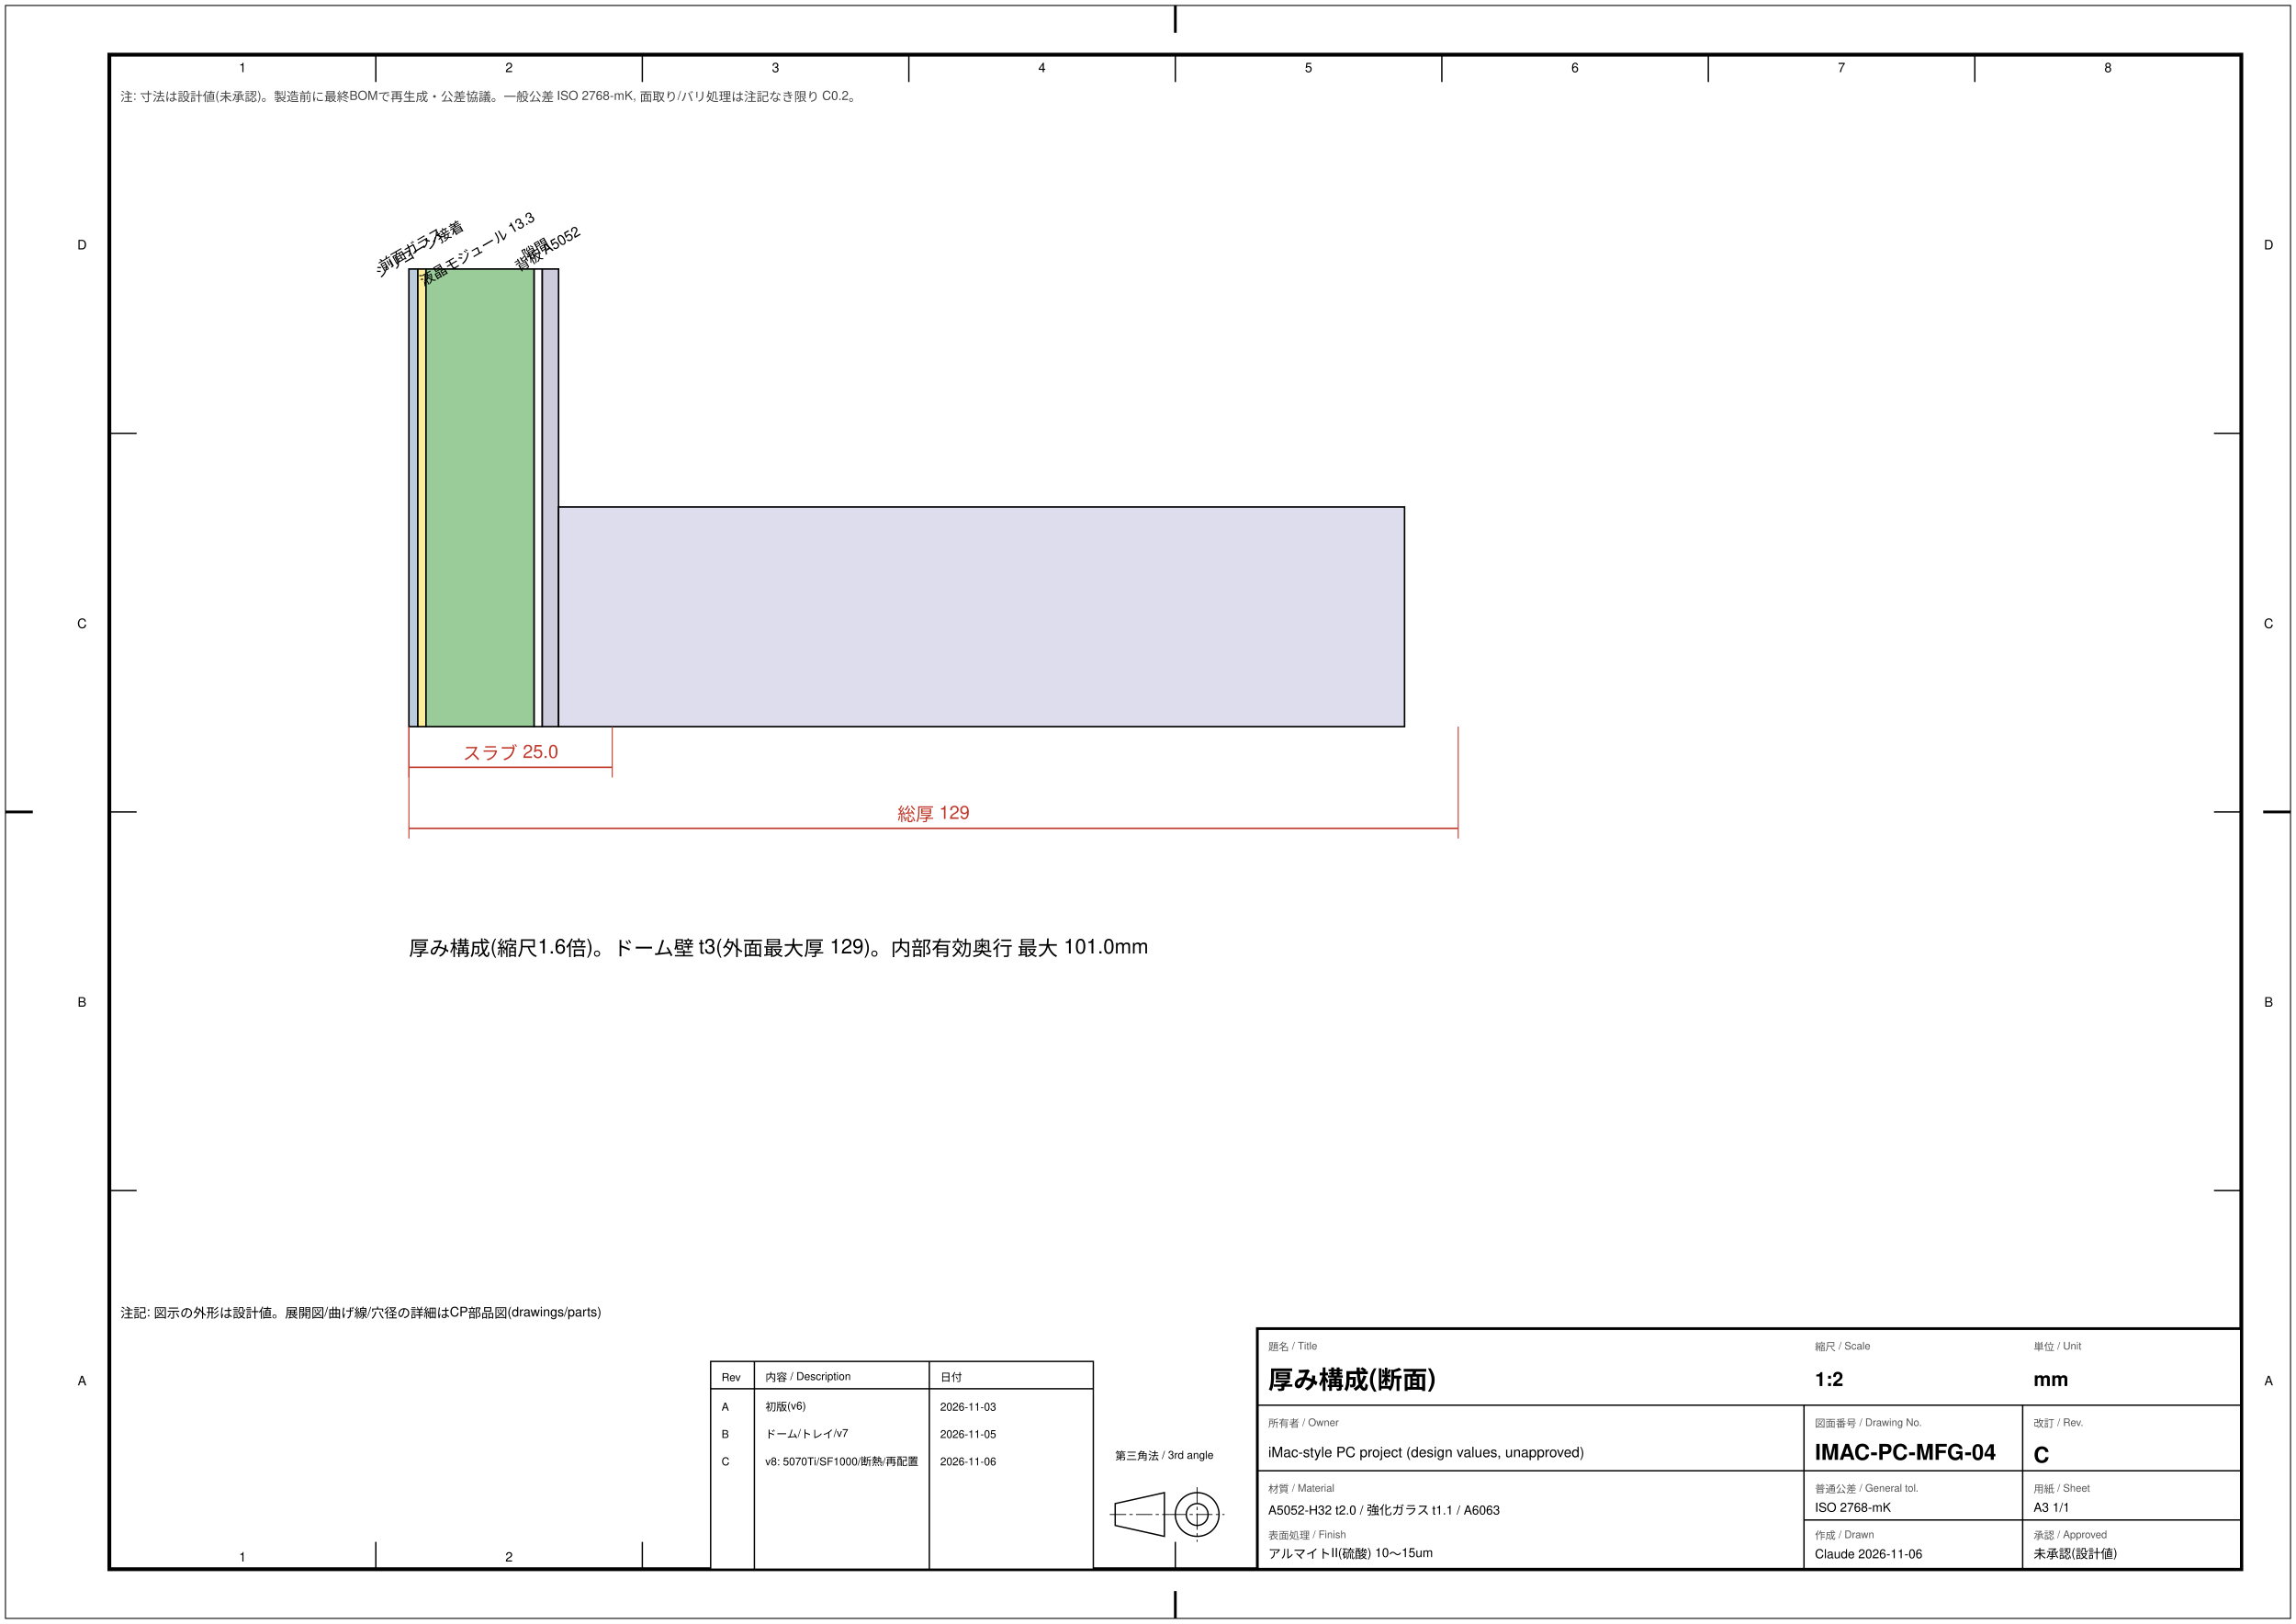
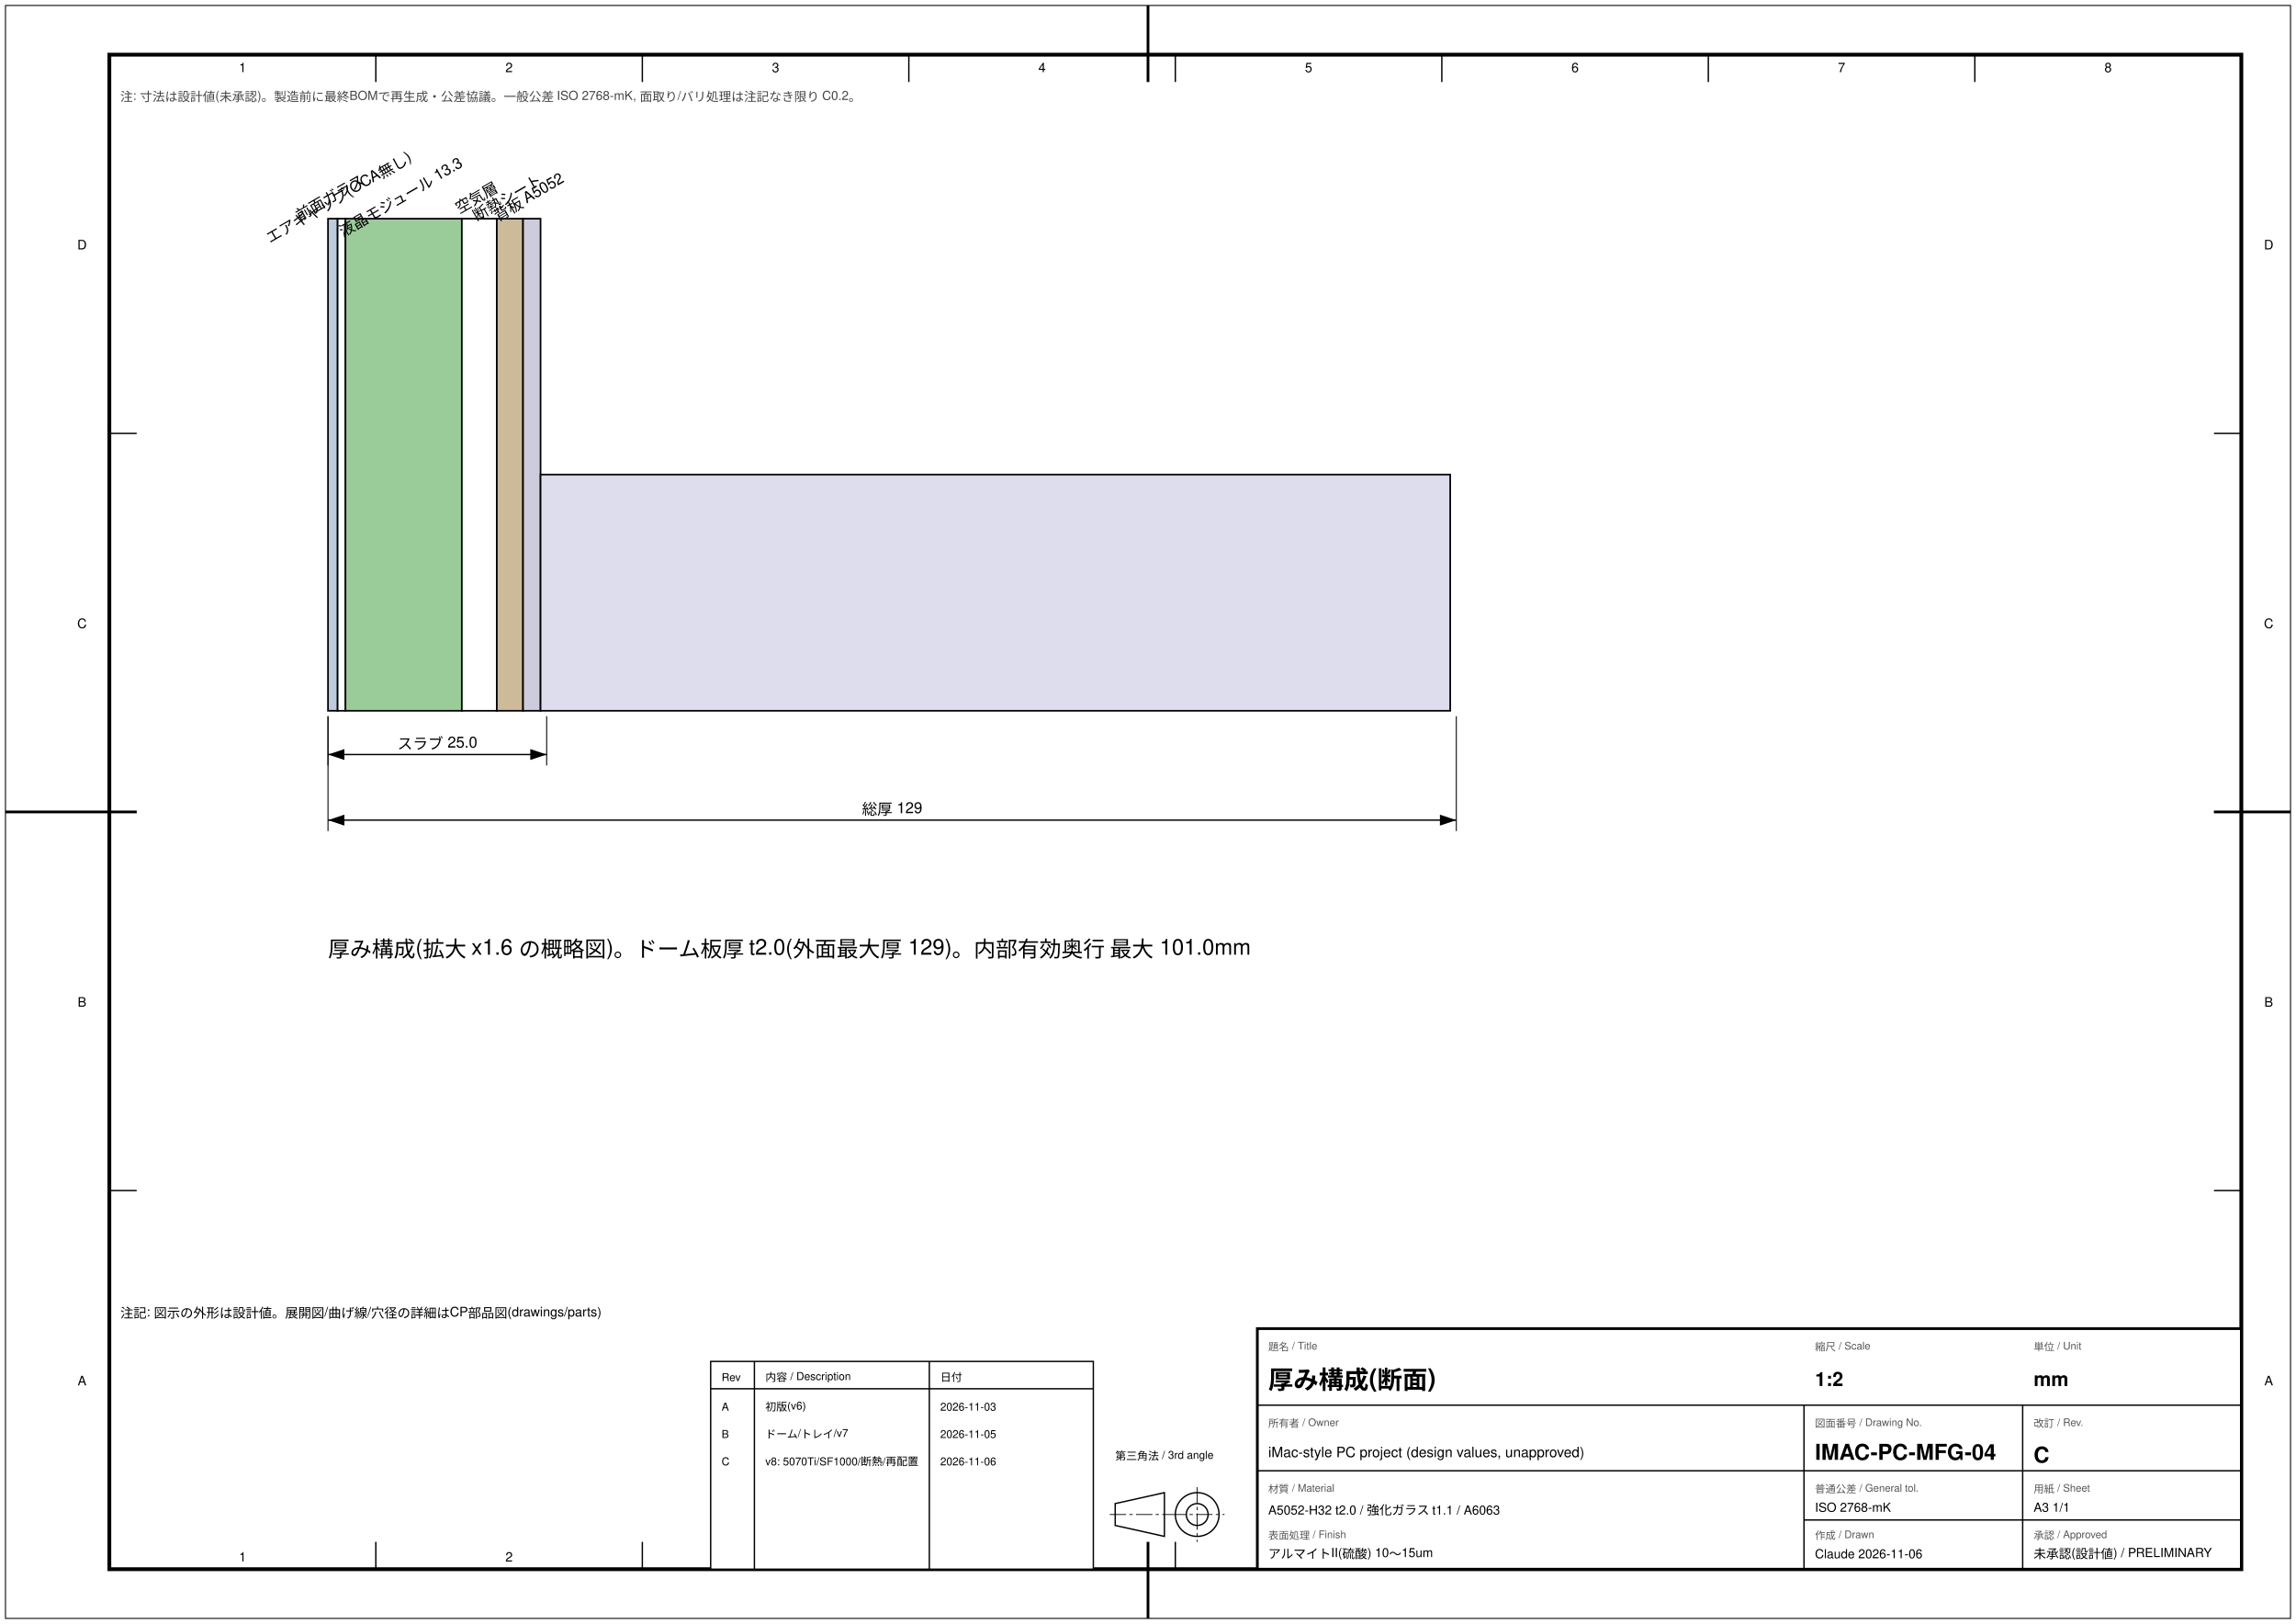
<svg xmlns="http://www.w3.org/2000/svg" viewBox="0 0 420 297" font-family="Helvetica,Arial,sans-serif">
  <rect width="100%" height="100%" fill="#fff" />
  <rect x="1" y="1" width="418" height="295" fill="none" stroke="#000" stroke-width=".18" />
  <rect x="20" y="10" width="390" height="277" fill="none" stroke="#000" stroke-width=".7" />
  <line x1="68.75" y1="10" x2="68.75" y2="15" stroke="#000" stroke-width="0.25" />
  <line x1="68.75" y1="287" x2="68.75" y2="282" stroke="#000" stroke-width="0.25" />
  <text x="44.38" y="13.20" font-size="2.4" text-anchor="middle" font-weight="normal" fill="#000">1</text>
  <text x="44.38" y="285.60" font-size="2.4" text-anchor="middle" font-weight="normal" fill="#000">1</text>
  <line x1="117.5" y1="10" x2="117.5" y2="15" stroke="#000" stroke-width="0.25" />
  <line x1="117.5" y1="287" x2="117.5" y2="282" stroke="#000" stroke-width="0.25" />
  <text x="93.12" y="13.20" font-size="2.4" text-anchor="middle" font-weight="normal" fill="#000">2</text>
  <text x="93.12" y="285.60" font-size="2.4" text-anchor="middle" font-weight="normal" fill="#000">2</text>
  <line x1="166.25" y1="10" x2="166.25" y2="15" stroke="#000" stroke-width="0.25" />
  <line x1="166.25" y1="287" x2="166.25" y2="282" stroke="#000" stroke-width="0.25" />
  <text x="141.88" y="13.20" font-size="2.4" text-anchor="middle" font-weight="normal" fill="#000">3</text>
  <text x="141.88" y="285.60" font-size="2.4" text-anchor="middle" font-weight="normal" fill="#000">3</text>
  <line x1="215.0" y1="10" x2="215.0" y2="15" stroke="#000" stroke-width="0.25" />
  <line x1="215.0" y1="287" x2="215.0" y2="282" stroke="#000" stroke-width="0.25" />
  <text x="190.62" y="13.20" font-size="2.4" text-anchor="middle" font-weight="normal" fill="#000">4</text>
  <text x="190.62" y="285.60" font-size="2.4" text-anchor="middle" font-weight="normal" fill="#000">4</text>
  <line x1="263.75" y1="10" x2="263.75" y2="15" stroke="#000" stroke-width="0.25" />
  <line x1="263.75" y1="287" x2="263.75" y2="282" stroke="#000" stroke-width="0.25" />
  <text x="239.38" y="13.20" font-size="2.4" text-anchor="middle" font-weight="normal" fill="#000">5</text>
  <text x="239.38" y="285.60" font-size="2.4" text-anchor="middle" font-weight="normal" fill="#000">5</text>
  <line x1="312.5" y1="10" x2="312.5" y2="15" stroke="#000" stroke-width="0.25" />
  <line x1="312.5" y1="287" x2="312.5" y2="282" stroke="#000" stroke-width="0.25" />
  <text x="288.12" y="13.20" font-size="2.4" text-anchor="middle" font-weight="normal" fill="#000">6</text>
  <text x="288.12" y="285.60" font-size="2.4" text-anchor="middle" font-weight="normal" fill="#000">6</text>
  <line x1="361.25" y1="10" x2="361.25" y2="15" stroke="#000" stroke-width="0.25" />
  <line x1="361.25" y1="287" x2="361.25" y2="282" stroke="#000" stroke-width="0.25" />
  <text x="336.88" y="13.20" font-size="2.4" text-anchor="middle" font-weight="normal" fill="#000">7</text>
  <text x="336.88" y="285.60" font-size="2.4" text-anchor="middle" font-weight="normal" fill="#000">7</text>
  <text x="385.62" y="13.20" font-size="2.4" text-anchor="middle" font-weight="normal" fill="#000">8</text>
  <text x="385.62" y="285.60" font-size="2.4" text-anchor="middle" font-weight="normal" fill="#000">8</text>
  <line x1="20" y1="79.25" x2="25" y2="79.25" stroke="#000" stroke-width="0.25" />
  <line x1="410" y1="79.25" x2="405" y2="79.25" stroke="#000" stroke-width="0.25" />
  <line x1="20" y1="148.5" x2="25" y2="148.5" stroke="#000" stroke-width="0.25" />
  <line x1="410" y1="148.5" x2="405" y2="148.5" stroke="#000" stroke-width="0.25" />
  <line x1="20" y1="217.75" x2="25" y2="217.75" stroke="#000" stroke-width="0.25" />
  <line x1="410" y1="217.75" x2="405" y2="217.75" stroke="#000" stroke-width="0.25" />
  <text x="15.00" y="45.62" font-size="2.4" text-anchor="middle" font-weight="normal" fill="#000">D</text>
  <text x="415.00" y="45.62" font-size="2.4" text-anchor="middle" font-weight="normal" fill="#000">D</text>
  <text x="15.00" y="114.88" font-size="2.4" text-anchor="middle" font-weight="normal" fill="#000">C</text>
  <text x="415.00" y="114.88" font-size="2.4" text-anchor="middle" font-weight="normal" fill="#000">C</text>
  <text x="15.00" y="184.12" font-size="2.4" text-anchor="middle" font-weight="normal" fill="#000">B</text>
  <text x="415.00" y="184.12" font-size="2.4" text-anchor="middle" font-weight="normal" fill="#000">B</text>
  <text x="15.00" y="253.38" font-size="2.4" text-anchor="middle" font-weight="normal" fill="#000">A</text>
  <text x="415.00" y="253.38" font-size="2.4" text-anchor="middle" font-weight="normal" fill="#000">A</text>
-   <line x1="1" y1="148.5" x2="6" y2="148.5" stroke="#000" stroke-width="0.5" />
-   <line x1="414" y1="148.5" x2="419" y2="148.5" stroke="#000" stroke-width="0.5" />
-   <line x1="215.0" y1="1" x2="215.0" y2="6" stroke="#000" stroke-width="0.5" />
-   <line x1="215.0" y1="291" x2="215.0" y2="296" stroke="#000" stroke-width="0.5" />
+   <line x1="1" y1="148.5" x2="25" y2="148.5" stroke="#000" stroke-width="0.5" />
+   <line x1="405" y1="148.5" x2="419" y2="148.5" stroke="#000" stroke-width="0.5" />
+   <line x1="210.0" y1="1" x2="210.0" y2="15" stroke="#000" stroke-width="0.5" />
+   <line x1="210.0" y1="282" x2="210.0" y2="296" stroke="#000" stroke-width="0.5" />
  <rect x="230" y="243" width="180" height="44" fill="#fff" stroke="#000" stroke-width=".5" />
  <line x1="230" y1="257" x2="410" y2="257" stroke="#000" stroke-width="0.25" />
  <line x1="230" y1="269" x2="410" y2="269" stroke="#000" stroke-width="0.25" />
  <line x1="330" y1="257" x2="330" y2="287" stroke="#000" stroke-width="0.25" />
  <line x1="370" y1="257" x2="370" y2="287" stroke="#000" stroke-width="0.25" />
  <line x1="330" y1="278" x2="410" y2="278" stroke="#000" stroke-width="0.25" />
  <text x="232.00" y="247.00" font-size="1.9" text-anchor="start" font-weight="normal" fill="#555">題名 / Title</text>
  <text x="232.00" y="254.00" font-size="4.6" text-anchor="start" font-weight="bold" fill="#000">厚み構成(断面)</text>
  <text x="232.00" y="261.00" font-size="1.9" text-anchor="start" font-weight="normal" fill="#555">所有者 / Owner</text>
  <text x="232.00" y="266.50" font-size="2.6" text-anchor="start" font-weight="normal" fill="#000">iMac-style PC project (design values, unapproved)</text>
  <text x="232.00" y="273.00" font-size="1.9" text-anchor="start" font-weight="normal" fill="#555">材質 / Material</text>
  <text x="232.00" y="277.00" font-size="2.3" text-anchor="start" font-weight="normal" fill="#000">A5052-H32 t2.0 / 強化ガラス t1.1 / A6063</text>
  <text x="232.00" y="281.50" font-size="1.9" text-anchor="start" font-weight="normal" fill="#555">表面処理 / Finish</text>
  <text x="232.00" y="285.00" font-size="2.3" text-anchor="start" font-weight="normal" fill="#000">アルマイトII(硫酸) 10〜15um</text>
  <text x="332.00" y="261.00" font-size="1.9" text-anchor="start" font-weight="normal" fill="#555">図面番号 / Drawing No.</text>
  <text x="332.00" y="267.00" font-size="4.0" text-anchor="start" font-weight="bold" fill="#000">IMAC-PC-MFG-04</text>
  <text x="332.00" y="273.00" font-size="1.9" text-anchor="start" font-weight="normal" fill="#555">普通公差 / General tol.</text>
  <text x="332.00" y="276.50" font-size="2.3" text-anchor="start" font-weight="normal" fill="#000">ISO 2768-mK</text>
  <text x="372.00" y="261.00" font-size="1.9" text-anchor="start" font-weight="normal" fill="#555">改訂 / Rev.</text>
  <text x="372.00" y="267.50" font-size="4.0" text-anchor="start" font-weight="bold" fill="#000">C</text>
  <text x="372.00" y="273.00" font-size="1.9" text-anchor="start" font-weight="normal" fill="#555">用紙 / Sheet</text>
  <text x="372.00" y="276.50" font-size="2.3" text-anchor="start" font-weight="normal" fill="#000">A3  1/1</text>
  <text x="332.00" y="247.00" font-size="1.9" text-anchor="start" font-weight="normal" fill="#555">縮尺 / Scale</text>
  <text x="332.00" y="253.50" font-size="3.6" text-anchor="start" font-weight="bold" fill="#000">1:2</text>
  <text x="372.00" y="247.00" font-size="1.9" text-anchor="start" font-weight="normal" fill="#555">単位 / Unit</text>
  <text x="372.00" y="253.50" font-size="3.6" text-anchor="start" font-weight="bold" fill="#000">mm</text>
  <text x="332.00" y="281.50" font-size="1.9" text-anchor="start" font-weight="normal" fill="#555">作成 / Drawn</text>
  <text x="332.00" y="285.00" font-size="2.3" text-anchor="start" font-weight="normal" fill="#000">Claude 2026-11-06</text>
  <text x="372.00" y="281.50" font-size="1.9" text-anchor="start" font-weight="normal" fill="#555">承認 / Approved</text>
-   <text x="372.00" y="285.00" font-size="2.3" text-anchor="start" font-weight="normal" fill="#000">未承認(設計値)</text>
+   <text x="372.00" y="285.00" font-size="2.3" text-anchor="start" font-weight="normal" fill="#000">未承認(設計値) / PRELIMINARY</text>
  <g transform="translate(204,273)" stroke="#000" stroke-width=".25" fill="none">
    <path d="M0,2 L9,0 L9,8 L0,6 Z" />
    <line x1="-1" y1="4" x2="10" y2="4" stroke="#000" stroke-width="0.15" stroke-dasharray="3,0.6,0.6,0.6" />
    <circle cx="15" cy="4" r="4" />
    <circle cx="15" cy="4" r="2" />
    <line x1="10" y1="4" x2="20" y2="4" stroke="#000" stroke-width="0.15" stroke-dasharray="3,0.6,0.6,0.6" />
    <line x1="15" y1="-1" x2="15" y2="9" stroke="#000" stroke-width="0.15" stroke-dasharray="3,0.6,0.6,0.6" />
  </g>
  <text x="204.00" y="267.00" font-size="2.0" text-anchor="start" font-weight="normal" fill="#000">第三角法 / 3rd angle</text>
  <rect x="130" y="249" width="70" height="38" fill="#fff" stroke="#000" stroke-width=".25" />
  <line x1="130" y1="254" x2="200" y2="254" stroke="#000" stroke-width="0.25" />
  <line x1="138" y1="249" x2="138" y2="287" stroke="#000" stroke-width="0.25" />
  <line x1="170" y1="249" x2="170" y2="287" stroke="#000" stroke-width="0.25" />
  <text x="132.00" y="252.60" font-size="2.0" text-anchor="start" font-weight="normal" fill="#000">Rev</text>
  <text x="140.00" y="252.60" font-size="2.0" text-anchor="start" font-weight="normal" fill="#000">内容 / Description</text>
  <text x="172.00" y="252.60" font-size="2.0" text-anchor="start" font-weight="normal" fill="#000">日付</text>
  <text x="132.00" y="258.00" font-size="2.0" text-anchor="start" font-weight="normal" fill="#000">A</text>
  <text x="140.00" y="258.00" font-size="2.0" text-anchor="start" font-weight="normal" fill="#000">初版(v6)</text>
  <text x="172.00" y="258.00" font-size="2.0" text-anchor="start" font-weight="normal" fill="#000">2026-11-03</text>
  <text x="132.00" y="263.00" font-size="2.0" text-anchor="start" font-weight="normal" fill="#000">B</text>
  <text x="140.00" y="263.00" font-size="2.0" text-anchor="start" font-weight="normal" fill="#000">ドーム/トレイ/v7</text>
  <text x="172.00" y="263.00" font-size="2.0" text-anchor="start" font-weight="normal" fill="#000">2026-11-05</text>
  <text x="132.00" y="268.00" font-size="2.0" text-anchor="start" font-weight="normal" fill="#000">C</text>
  <text x="140.00" y="268.00" font-size="2.0" text-anchor="start" font-weight="normal" fill="#000">v8: 5070Ti/SF1000/断熱/再配置</text>
  <text x="172.00" y="268.00" font-size="2.0" text-anchor="start" font-weight="normal" fill="#000">2026-11-06</text>
  <text x="22.00" y="241.00" font-size="2.4" text-anchor="start" font-weight="normal" fill="#000">注記: 図示の外形は設計値。展開図/曲げ線/穴径の詳細はCP部品図(drawings/parts)</text>
  <text x="22.00" y="18.50" font-size="2.3" text-anchor="start" font-weight="normal" fill="#444">注: 寸法は設計値(未承認)。製造前に最終BOMで再生成・公差協議。一般公差 ISO 2768-mK, 面取り/バリ処理は注記なき限り C0.2。</text>
-   <g transform="translate(19,12) scale(0.93)">
+   <g transform="translate(0,0)">
    <rect x="60" y="40" width="1.76" height="90" fill="#bcd" stroke="#000" stroke-width=".3" />
    <text x="60.88" y="37" font-size="2.8" text-anchor="middle" transform="rotate(-30 60.88 37)">前面ガラス</text>
-     <rect x="61.76" y="40" width="1.6" height="90" fill="#fe9" stroke="#000" stroke-width=".3" />
-     <text x="62.56" y="37" font-size="2.8" text-anchor="middle" transform="rotate(-30 62.56 37)">シリコーン接着</text>
-     <rect x="63.36" y="40" width="21.28" height="90" fill="#9c9" stroke="#000" stroke-width=".3" />
-     <text x="74.0" y="37" font-size="2.8" text-anchor="middle" transform="rotate(-30 74.0 37)">液晶モジュール 13.3</text>
-     <rect x="84.64" y="40" width="1.6" height="90" fill="#fff" stroke="#000" stroke-width=".3" />
-     <text x="85.44" y="37" font-size="2.8" text-anchor="middle" transform="rotate(-30 85.44 37)">隙間</text>
-     <rect x="86.24" y="40" width="3.2" height="90" fill="#ccd" stroke="#000" stroke-width=".3" />
-     <text x="87.84" y="37" font-size="2.8" text-anchor="middle" transform="rotate(-30 87.84 37)">背板 A5052</text>
-     <rect x="89.44" y="86.8" width="166.4" height="43.2" fill="#dde" stroke="#000" stroke-width=".3" />
-     <line x1="60" y1="138" x2="100.0" y2="138" stroke="#c0392b" stroke-width="0.3" />
-     <line x1="60" y1="130" x2="60" y2="140" stroke="#c0392b" stroke-width="0.2" />
-     <line x1="100.0" y1="130" x2="100.0" y2="140" stroke="#c0392b" stroke-width="0.2" />
-     <text x="80.0" y="136.5" font-size="3.6" text-anchor="middle" fill="#c0392b">スラブ 25.0</text>
-     <line x1="60" y1="150" x2="266.4" y2="150" stroke="#c0392b" stroke-width="0.3" />
-     <line x1="60" y1="130" x2="60" y2="152" stroke="#c0392b" stroke-width="0.2" />
-     <line x1="266.4" y1="130" x2="266.4" y2="152" stroke="#c0392b" stroke-width="0.2" />
-     <text x="163.2" y="148.5" font-size="3.6" text-anchor="middle" fill="#c0392b">総厚 129</text>
-     <text x="60" y="175" font-size="4">厚み構成(縮尺1.6倍)。ドーム壁 t3(外面最大厚 129)。内部有効奥行 最大 101.0mm</text>
+     <rect x="61.76" y="40" width="1.44" height="90" fill="#fff" stroke="#000" stroke-width=".3" />
+     <text x="62.48" y="37" font-size="2.8" text-anchor="middle" transform="rotate(-30 62.48 37)">エアギャップ(OCA無し)</text>
+     <rect x="63.2" y="40" width="21.28" height="90" fill="#9c9" stroke="#000" stroke-width=".3" />
+     <text x="73.84" y="37" font-size="2.8" text-anchor="middle" transform="rotate(-30 73.84 37)">液晶モジュール 13.3</text>
+     <rect x="84.48" y="40" width="6.4" height="90" fill="#fff" stroke="#000" stroke-width=".3" />
+     <text x="87.68" y="37" font-size="2.8" text-anchor="middle" transform="rotate(-30 87.68 37)">空気層</text>
+     <rect x="90.88" y="40" width="4.8" height="90" fill="#cb9" stroke="#000" stroke-width=".3" />
+     <text x="93.28" y="37" font-size="2.8" text-anchor="middle" transform="rotate(-30 93.28 37)">断熱シート</text>
+     <rect x="95.68" y="40" width="3.2" height="90" fill="#ccd" stroke="#000" stroke-width=".3" />
+     <text x="97.28" y="37" font-size="2.8" text-anchor="middle" transform="rotate(-30 97.28 37)">背板 A5052</text>
+     <rect x="98.88" y="86.8" width="166.4" height="43.2" fill="#dde" stroke="#000" stroke-width=".3" />
+     <line x1="60" y1="131" x2="60" y2="140" stroke="#000" stroke-width="0.18" />
+     <line x1="100.0" y1="131" x2="100.0" y2="140" stroke="#000" stroke-width="0.18" />
+     <line x1="60" y1="138" x2="100.0" y2="138" stroke="#000" stroke-width="0.25" />
+     <path d="M60,138 l3,-1 v2 z M100.0,138 l-3,-1 v2 z" fill="#000" />
+     <text x="80.00" y="137.00" font-size="2.8" text-anchor="middle" font-weight="normal" fill="#000">スラブ 25.0</text>
+     <line x1="60" y1="131" x2="60" y2="152" stroke="#000" stroke-width="0.18" />
+     <line x1="266.4" y1="131" x2="266.4" y2="152" stroke="#000" stroke-width="0.18" />
+     <line x1="60" y1="150" x2="266.4" y2="150" stroke="#000" stroke-width="0.25" />
+     <path d="M60,150 l3,-1 v2 z M266.4,150 l-3,-1 v2 z" fill="#000" />
+     <text x="163.20" y="149.00" font-size="2.8" text-anchor="middle" font-weight="normal" fill="#000">総厚 129</text>
+     <text x="60" y="175" font-size="4">厚み構成(拡大 x1.6 の概略図)。ドーム板厚 t2.0(外面最大厚 129)。内部有効奥行 最大 101.0mm</text>
  </g>
</svg>
